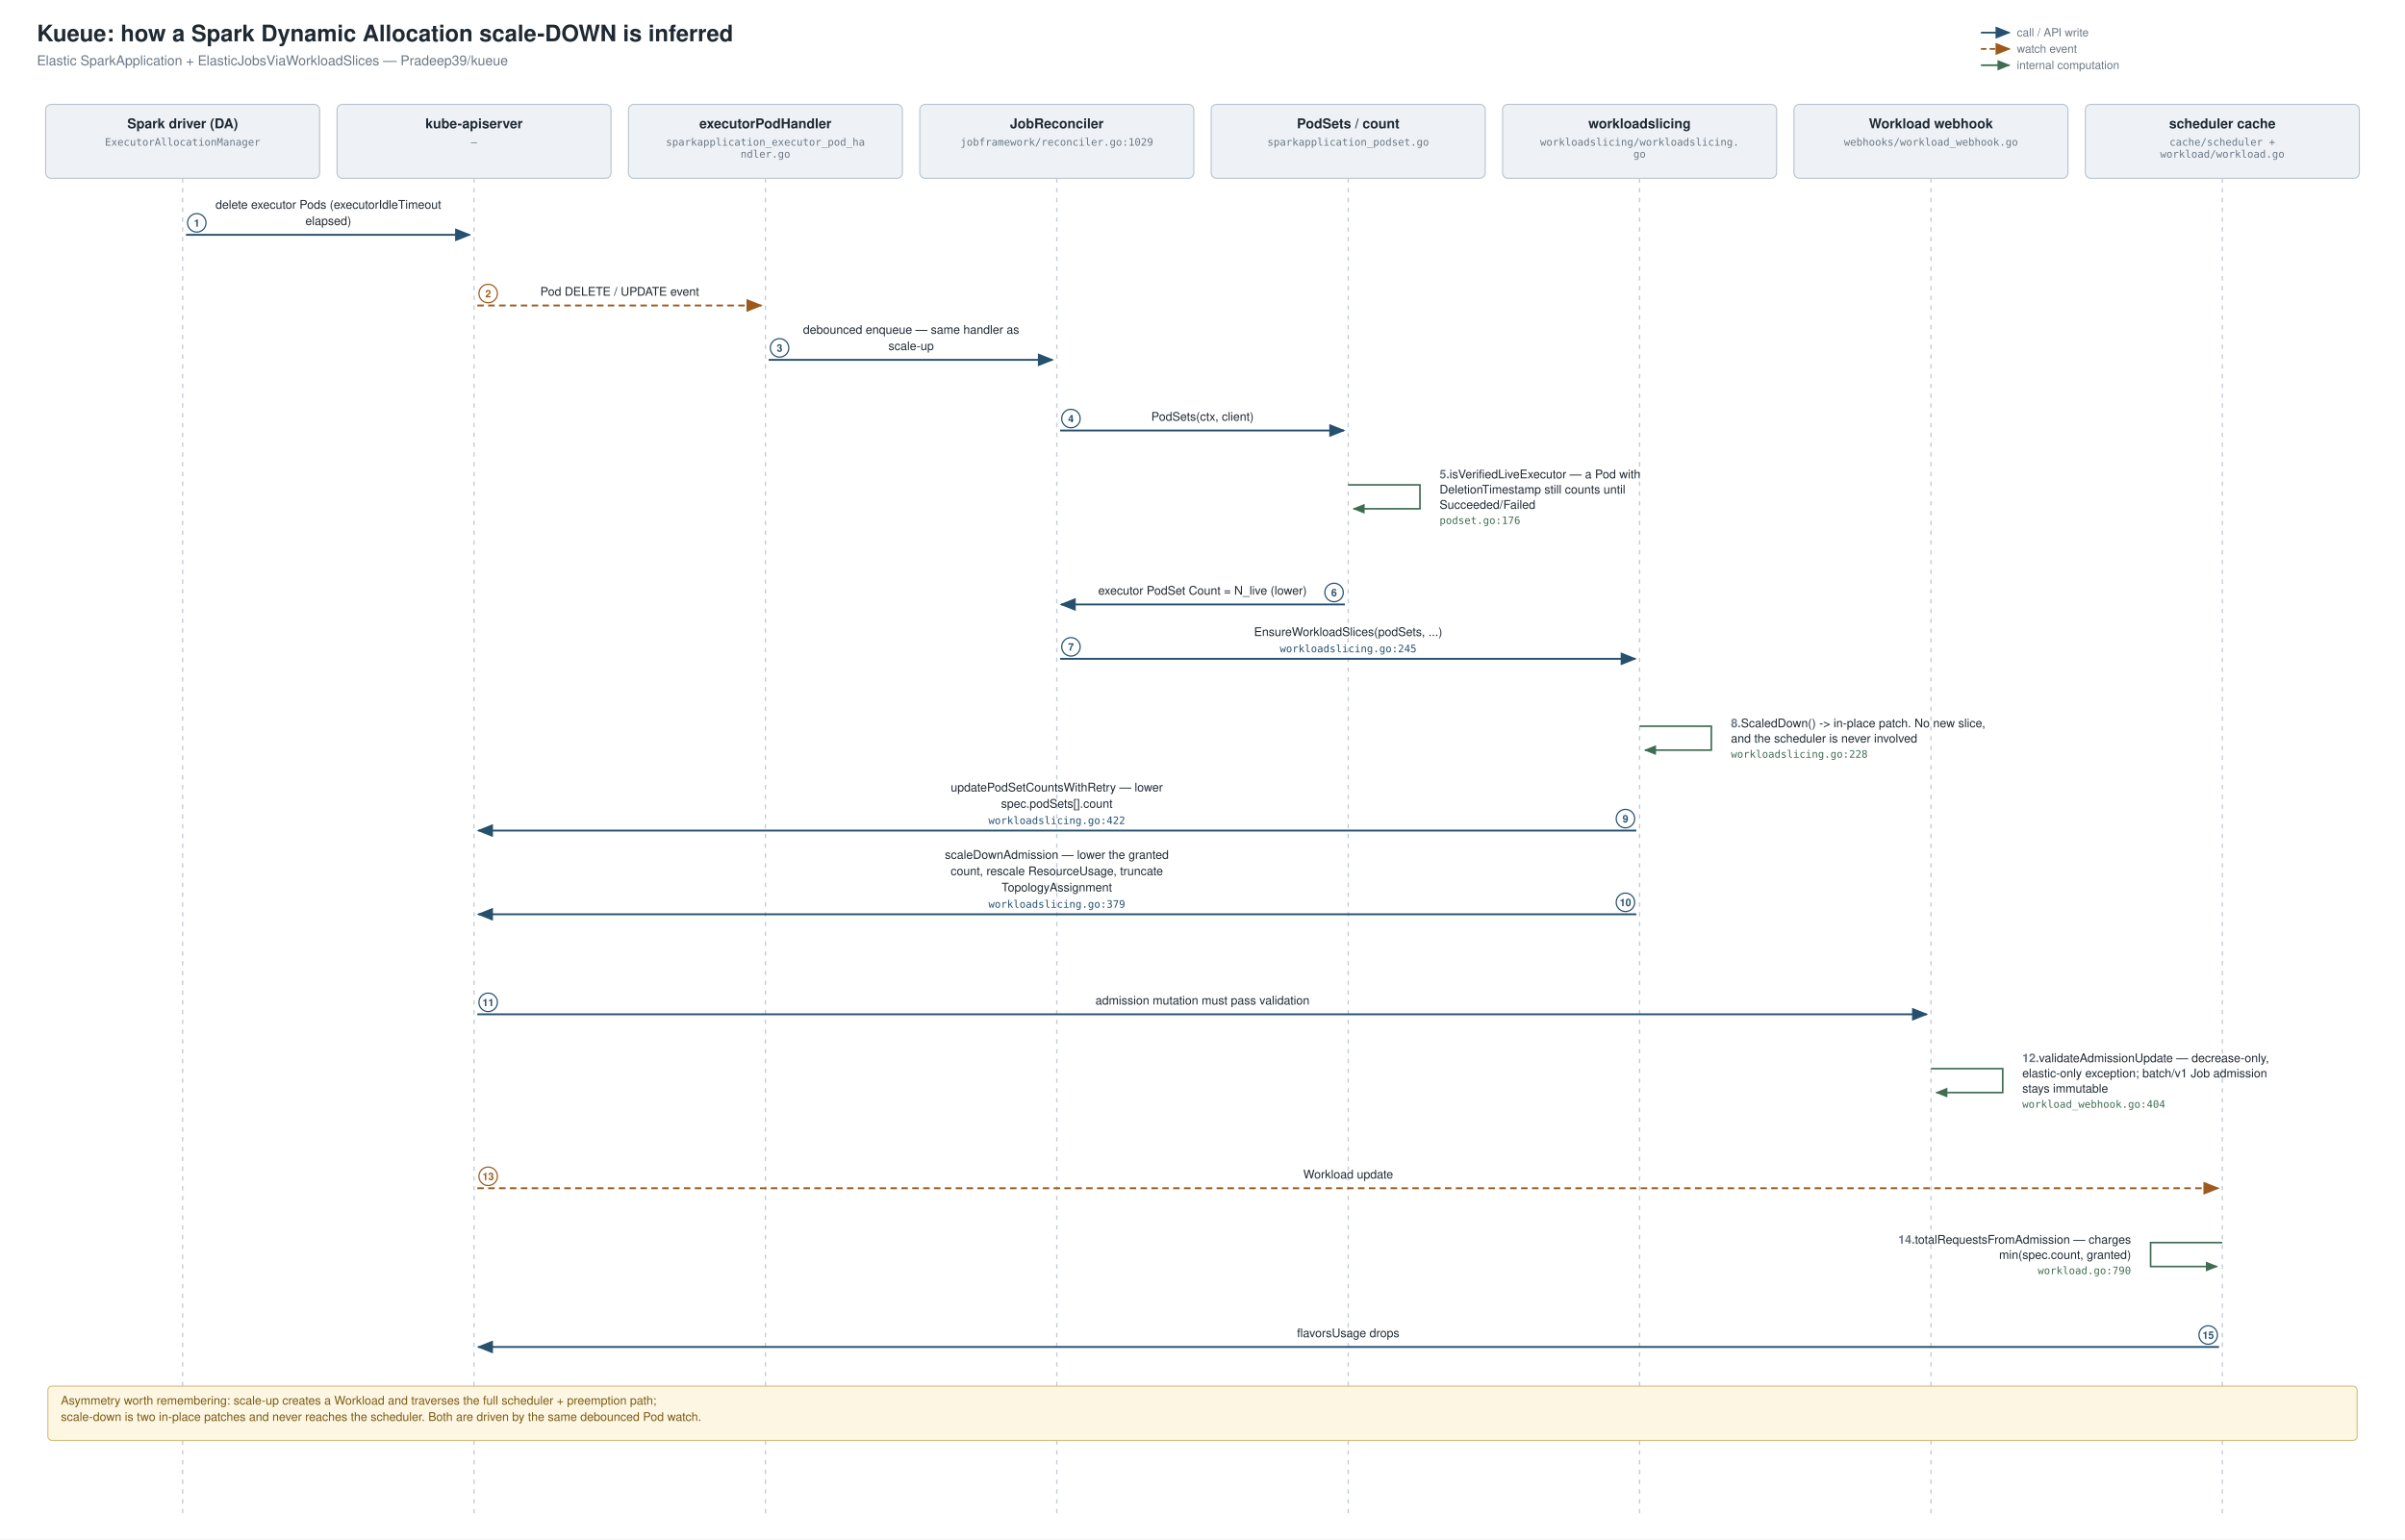
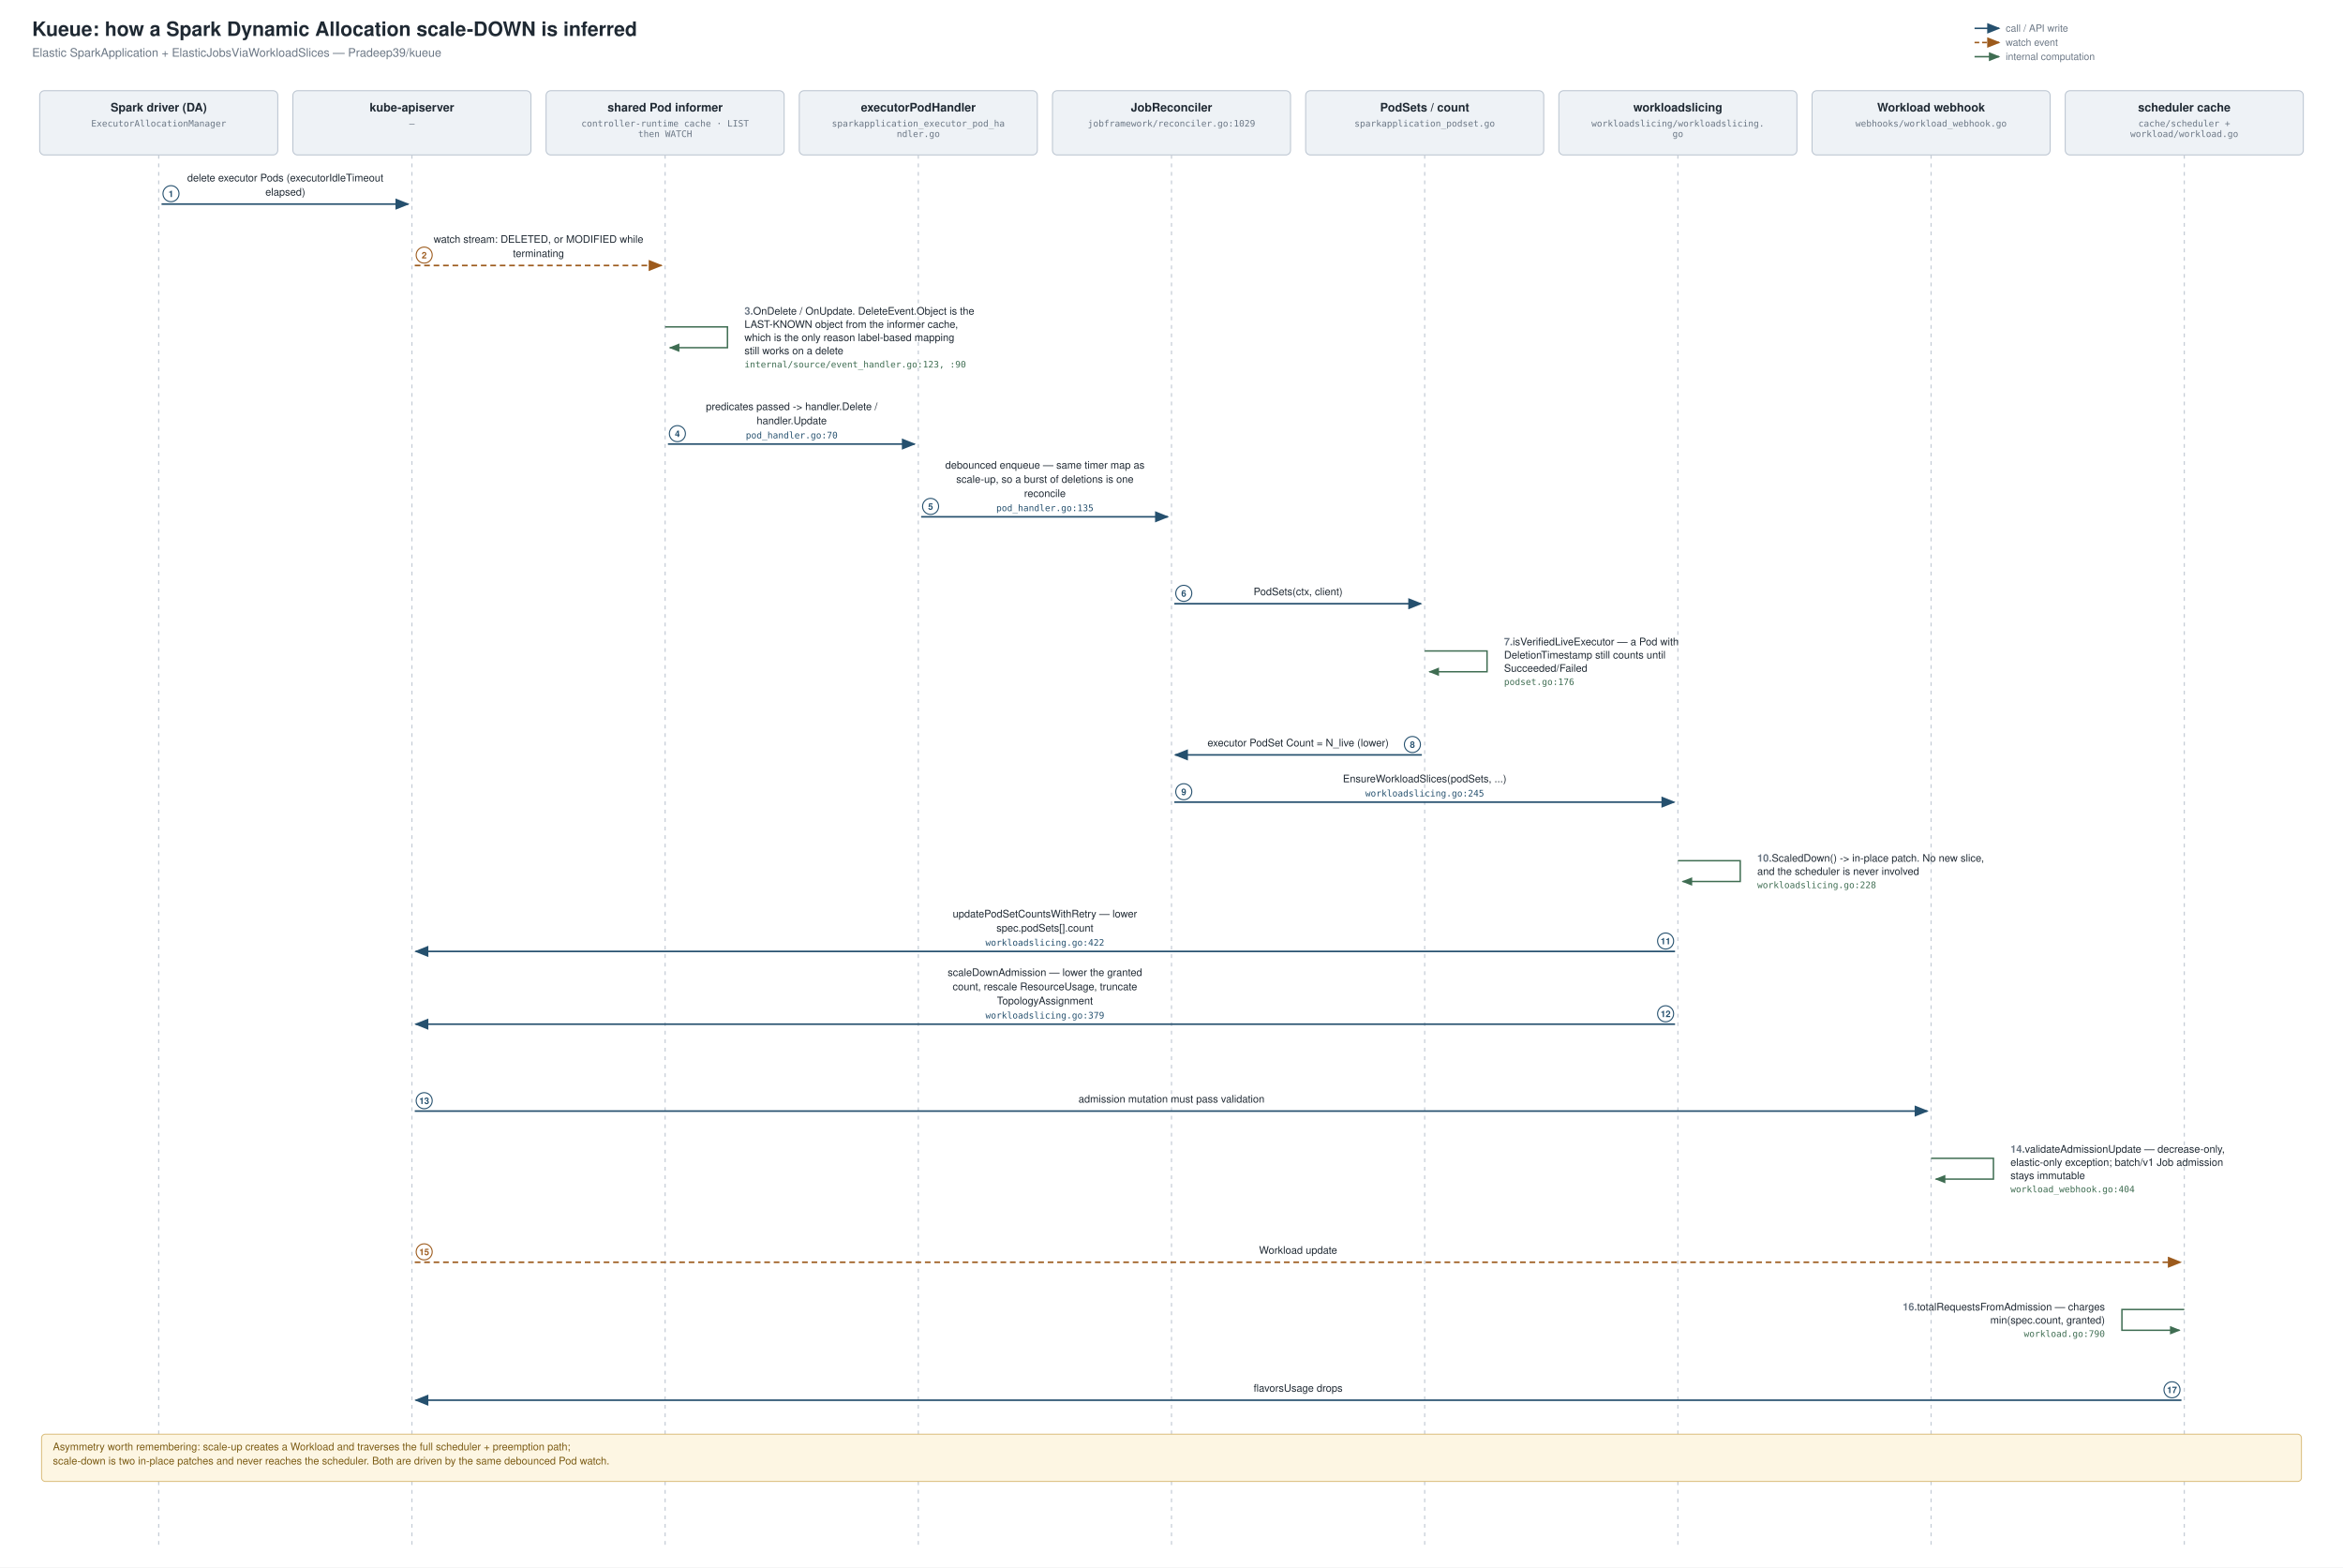
- <svg xmlns="http://www.w3.org/2000/svg" width="2212" height="1416" viewBox="0 0 2212 1416" font-family="Helvetica Neue, Helvetica, Arial, sans-serif">
+ <svg xmlns="http://www.w3.org/2000/svg" width="2480" height="1659" viewBox="0 0 2480 1659" font-family="Helvetica Neue, Helvetica, Arial, sans-serif">
  <defs>
    <marker id="ac" viewBox="0 0 10 8" refX="9" refY="4" markerWidth="9" markerHeight="7" orient="auto">
      <path d="M0 0 L10 4 L0 8 z" fill="#25506e" />
    </marker>
    <marker id="ae" viewBox="0 0 10 8" refX="9" refY="4" markerWidth="9" markerHeight="7" orient="auto">
      <path d="M0 0 L10 4 L0 8 z" fill="#9c5a1c" />
    </marker>
    <marker id="as" viewBox="0 0 10 8" refX="9" refY="4" markerWidth="8" markerHeight="6" orient="auto">
      <path d="M0 0 L10 4 L0 8 z" fill="#3f6d52" />
    </marker>
  </defs>
-   <rect width="2212" height="1416" fill="#ffffff" />
+   <rect width="2480" height="1659" fill="#ffffff" />
  <text x="34" y="38" font-size="21" font-weight="600" fill="#1f2933">Kueue: how a Spark Dynamic Allocation scale-DOWN is inferred</text>
  <text x="34" y="60" font-size="12.5" fill="#6b7785">Elastic SparkApplication + ElasticJobsViaWorkloadSlices — Pradeep39/kueue</text>
  <g font-size="10.5" fill="#6b7785">
-     <line x1="1822" y1="30" x2="1848" y2="30" stroke="#25506e" stroke-width="1.6" marker-end="url(#ac)" />
-     <text x="1855" y="33.5">call / API write</text>
-     <line x1="1822" y1="45" x2="1848" y2="45" stroke="#9c5a1c" stroke-width="1.6" marker-end="url(#ae)" stroke-dasharray="5 3" />
-     <text x="1855" y="48.5">watch event</text>
-     <line x1="1822" y1="60" x2="1848" y2="60" stroke="#3f6d52" stroke-width="1.6" marker-end="url(#as)" />
-     <text x="1855" y="63.5">internal computation</text>
+     <line x1="2090" y1="30" x2="2116" y2="30" stroke="#25506e" stroke-width="1.6" marker-end="url(#ac)" />
+     <text x="2123" y="33.5">call / API write</text>
+     <line x1="2090" y1="45" x2="2116" y2="45" stroke="#9c5a1c" stroke-width="1.6" marker-end="url(#ae)" stroke-dasharray="5 3" />
+     <text x="2123" y="48.5">watch event</text>
+     <line x1="2090" y1="60" x2="2116" y2="60" stroke="#3f6d52" stroke-width="1.6" marker-end="url(#as)" />
+     <text x="2123" y="63.5">internal computation</text>
  </g>
  <rect x="42" y="96" width="252" height="68" rx="5" fill="#eef2f6" stroke="#b9c3cf" />
  <text x="168" y="118" font-size="12.5" font-weight="600" text-anchor="middle" fill="#1f2933">Spark driver (DA)</text>
  <text x="168" y="134" font-size="9.5" font-family="Menlo, monospace" text-anchor="middle" fill="#6b7785">ExecutorAllocationManager</text>
-   <line x1="168" y1="164" x2="168" y2="1392" stroke="#c3cbd5" stroke-width="1.2" stroke-dasharray="4 5" />
+   <line x1="168" y1="164" x2="168" y2="1635" stroke="#c3cbd5" stroke-width="1.2" stroke-dasharray="4 5" />
  <rect x="310" y="96" width="252" height="68" rx="5" fill="#eef2f6" stroke="#b9c3cf" />
  <text x="436" y="118" font-size="12.5" font-weight="600" text-anchor="middle" fill="#1f2933">kube-apiserver</text>
  <text x="436" y="134" font-size="9.5" font-family="Menlo, monospace" text-anchor="middle" fill="#6b7785">—</text>
-   <line x1="436" y1="164" x2="436" y2="1392" stroke="#c3cbd5" stroke-width="1.2" stroke-dasharray="4 5" />
+   <line x1="436" y1="164" x2="436" y2="1635" stroke="#c3cbd5" stroke-width="1.2" stroke-dasharray="4 5" />
  <rect x="578" y="96" width="252" height="68" rx="5" fill="#eef2f6" stroke="#b9c3cf" />
-   <text x="704" y="118" font-size="12.5" font-weight="600" text-anchor="middle" fill="#1f2933">executorPodHandler</text>
-   <text x="704" y="134" font-size="9.5" font-family="Menlo, monospace" text-anchor="middle" fill="#6b7785">sparkapplication_executor_pod_ha</text>
-   <text x="704" y="145" font-size="9.5" font-family="Menlo, monospace" text-anchor="middle" fill="#6b7785">ndler.go</text>
-   <line x1="704" y1="164" x2="704" y2="1392" stroke="#c3cbd5" stroke-width="1.2" stroke-dasharray="4 5" />
+   <text x="704" y="118" font-size="12.5" font-weight="600" text-anchor="middle" fill="#1f2933">shared Pod informer</text>
+   <text x="704" y="134" font-size="9.5" font-family="Menlo, monospace" text-anchor="middle" fill="#6b7785">controller-runtime cache · LIST</text>
+   <text x="704" y="145" font-size="9.5" font-family="Menlo, monospace" text-anchor="middle" fill="#6b7785">then WATCH</text>
+   <line x1="704" y1="164" x2="704" y2="1635" stroke="#c3cbd5" stroke-width="1.2" stroke-dasharray="4 5" />
  <rect x="846" y="96" width="252" height="68" rx="5" fill="#eef2f6" stroke="#b9c3cf" />
-   <text x="972" y="118" font-size="12.5" font-weight="600" text-anchor="middle" fill="#1f2933">JobReconciler</text>
-   <text x="972" y="134" font-size="9.5" font-family="Menlo, monospace" text-anchor="middle" fill="#6b7785">jobframework/reconciler.go:1029</text>
-   <line x1="972" y1="164" x2="972" y2="1392" stroke="#c3cbd5" stroke-width="1.2" stroke-dasharray="4 5" />
+   <text x="972" y="118" font-size="12.5" font-weight="600" text-anchor="middle" fill="#1f2933">executorPodHandler</text>
+   <text x="972" y="134" font-size="9.5" font-family="Menlo, monospace" text-anchor="middle" fill="#6b7785">sparkapplication_executor_pod_ha</text>
+   <text x="972" y="145" font-size="9.5" font-family="Menlo, monospace" text-anchor="middle" fill="#6b7785">ndler.go</text>
+   <line x1="972" y1="164" x2="972" y2="1635" stroke="#c3cbd5" stroke-width="1.2" stroke-dasharray="4 5" />
  <rect x="1114" y="96" width="252" height="68" rx="5" fill="#eef2f6" stroke="#b9c3cf" />
-   <text x="1240" y="118" font-size="12.5" font-weight="600" text-anchor="middle" fill="#1f2933">PodSets / count</text>
-   <text x="1240" y="134" font-size="9.5" font-family="Menlo, monospace" text-anchor="middle" fill="#6b7785">sparkapplication_podset.go</text>
-   <line x1="1240" y1="164" x2="1240" y2="1392" stroke="#c3cbd5" stroke-width="1.2" stroke-dasharray="4 5" />
+   <text x="1240" y="118" font-size="12.5" font-weight="600" text-anchor="middle" fill="#1f2933">JobReconciler</text>
+   <text x="1240" y="134" font-size="9.5" font-family="Menlo, monospace" text-anchor="middle" fill="#6b7785">jobframework/reconciler.go:1029</text>
+   <line x1="1240" y1="164" x2="1240" y2="1635" stroke="#c3cbd5" stroke-width="1.2" stroke-dasharray="4 5" />
  <rect x="1382" y="96" width="252" height="68" rx="5" fill="#eef2f6" stroke="#b9c3cf" />
-   <text x="1508" y="118" font-size="12.5" font-weight="600" text-anchor="middle" fill="#1f2933">workloadslicing</text>
-   <text x="1508" y="134" font-size="9.5" font-family="Menlo, monospace" text-anchor="middle" fill="#6b7785">workloadslicing/workloadslicing.</text>
-   <text x="1508" y="145" font-size="9.5" font-family="Menlo, monospace" text-anchor="middle" fill="#6b7785">go</text>
-   <line x1="1508" y1="164" x2="1508" y2="1392" stroke="#c3cbd5" stroke-width="1.2" stroke-dasharray="4 5" />
+   <text x="1508" y="118" font-size="12.5" font-weight="600" text-anchor="middle" fill="#1f2933">PodSets / count</text>
+   <text x="1508" y="134" font-size="9.5" font-family="Menlo, monospace" text-anchor="middle" fill="#6b7785">sparkapplication_podset.go</text>
+   <line x1="1508" y1="164" x2="1508" y2="1635" stroke="#c3cbd5" stroke-width="1.2" stroke-dasharray="4 5" />
  <rect x="1650" y="96" width="252" height="68" rx="5" fill="#eef2f6" stroke="#b9c3cf" />
-   <text x="1776" y="118" font-size="12.5" font-weight="600" text-anchor="middle" fill="#1f2933">Workload webhook</text>
-   <text x="1776" y="134" font-size="9.5" font-family="Menlo, monospace" text-anchor="middle" fill="#6b7785">webhooks/workload_webhook.go</text>
-   <line x1="1776" y1="164" x2="1776" y2="1392" stroke="#c3cbd5" stroke-width="1.2" stroke-dasharray="4 5" />
+   <text x="1776" y="118" font-size="12.5" font-weight="600" text-anchor="middle" fill="#1f2933">workloadslicing</text>
+   <text x="1776" y="134" font-size="9.5" font-family="Menlo, monospace" text-anchor="middle" fill="#6b7785">workloadslicing/workloadslicing.</text>
+   <text x="1776" y="145" font-size="9.5" font-family="Menlo, monospace" text-anchor="middle" fill="#6b7785">go</text>
+   <line x1="1776" y1="164" x2="1776" y2="1635" stroke="#c3cbd5" stroke-width="1.2" stroke-dasharray="4 5" />
  <rect x="1918" y="96" width="252" height="68" rx="5" fill="#eef2f6" stroke="#b9c3cf" />
-   <text x="2044" y="118" font-size="12.5" font-weight="600" text-anchor="middle" fill="#1f2933">scheduler cache</text>
-   <text x="2044" y="134" font-size="9.5" font-family="Menlo, monospace" text-anchor="middle" fill="#6b7785">cache/scheduler +</text>
-   <text x="2044" y="145" font-size="9.5" font-family="Menlo, monospace" text-anchor="middle" fill="#6b7785">workload/workload.go</text>
-   <line x1="2044" y1="164" x2="2044" y2="1392" stroke="#c3cbd5" stroke-width="1.2" stroke-dasharray="4 5" />
+   <text x="2044" y="118" font-size="12.5" font-weight="600" text-anchor="middle" fill="#1f2933">Workload webhook</text>
+   <text x="2044" y="134" font-size="9.5" font-family="Menlo, monospace" text-anchor="middle" fill="#6b7785">webhooks/workload_webhook.go</text>
+   <line x1="2044" y1="164" x2="2044" y2="1635" stroke="#c3cbd5" stroke-width="1.2" stroke-dasharray="4 5" />
+   <rect x="2186" y="96" width="252" height="68" rx="5" fill="#eef2f6" stroke="#b9c3cf" />
+   <text x="2312" y="118" font-size="12.5" font-weight="600" text-anchor="middle" fill="#1f2933">scheduler cache</text>
+   <text x="2312" y="134" font-size="9.5" font-family="Menlo, monospace" text-anchor="middle" fill="#6b7785">cache/scheduler +</text>
+   <text x="2312" y="145" font-size="9.5" font-family="Menlo, monospace" text-anchor="middle" fill="#6b7785">workload/workload.go</text>
+   <line x1="2312" y1="164" x2="2312" y2="1635" stroke="#c3cbd5" stroke-width="1.2" stroke-dasharray="4 5" />
  <line x1="171" y1="216" x2="432" y2="216" stroke="#25506e" stroke-width="1.7" marker-end="url(#ac)" />
  <text x="302" y="192" font-size="11" text-anchor="middle" fill="#1f2933">delete executor Pods (executorIdleTimeout</text>
  <text x="302" y="207" font-size="11" text-anchor="middle" fill="#1f2933">elapsed)</text>
  <circle cx="181" cy="205" r="8.5" fill="#ffffff" stroke="#25506e" stroke-width="1.1" />
  <text x="181" y="208.5" font-size="9.5" font-weight="600" text-anchor="middle" fill="#25506e">1</text>
  <line x1="439" y1="281" x2="700" y2="281" stroke="#9c5a1c" stroke-width="1.7" marker-end="url(#ae)" stroke-dasharray="6 4" />
-   <text x="570" y="272" font-size="11" text-anchor="middle" fill="#1f2933">Pod DELETE / UPDATE event</text>
+   <text x="570" y="257" font-size="11" text-anchor="middle" fill="#1f2933">watch stream: DELETED, or MODIFIED while</text>
+   <text x="570" y="272" font-size="11" text-anchor="middle" fill="#1f2933">terminating</text>
  <circle cx="449" cy="270" r="8.5" fill="#ffffff" stroke="#9c5a1c" stroke-width="1.1" />
  <text x="449" y="273.5" font-size="9.5" font-weight="600" text-anchor="middle" fill="#9c5a1c">2</text>
-   <line x1="707" y1="331" x2="968" y2="331" stroke="#25506e" stroke-width="1.7" marker-end="url(#ac)" />
-   <text x="838" y="307" font-size="11" text-anchor="middle" fill="#1f2933">debounced enqueue — same handler as</text>
-   <text x="838" y="322" font-size="11" text-anchor="middle" fill="#1f2933">scale-up</text>
-   <circle cx="717" cy="320" r="8.5" fill="#ffffff" stroke="#25506e" stroke-width="1.1" />
-   <text x="717" y="323.5" font-size="9.5" font-weight="600" text-anchor="middle" fill="#25506e">3</text>
-   <line x1="975" y1="396" x2="1236" y2="396" stroke="#25506e" stroke-width="1.7" marker-end="url(#ac)" />
-   <text x="1106" y="387" font-size="11" text-anchor="middle" fill="#1f2933">PodSets(ctx, client)</text>
-   <circle cx="985" cy="385" r="8.5" fill="#ffffff" stroke="#25506e" stroke-width="1.1" />
-   <text x="985" y="388.5" font-size="9.5" font-weight="600" text-anchor="middle" fill="#25506e">4</text>
-   <path d="M1240 446 L1306 446 L1306 468 L1245 468" fill="none" stroke="#3f6d52" stroke-width="1.5" marker-end="url(#as)" />
-   <text x="1324" y="440" font-size="11" text-anchor="start" fill="#1f2933">
-     <tspan fill="#6b7785" font-weight="600">5. </tspan>isVerifiedLiveExecutor — a Pod with</text>
-   <text x="1324" y="454" font-size="11" text-anchor="start" fill="#1f2933">DeletionTimestamp still counts until</text>
-   <text x="1324" y="468" font-size="11" text-anchor="start" fill="#1f2933">Succeeded/Failed</text>
-   <text x="1324" y="482" font-size="9.5" font-family="Menlo, monospace" text-anchor="start" fill="#3f6d52">podset.go:176</text>
-   <line x1="1237" y1="556" x2="976" y2="556" stroke="#25506e" stroke-width="1.7" marker-end="url(#ac)" />
-   <text x="1106" y="547" font-size="11" text-anchor="middle" fill="#1f2933">executor PodSet Count = N_live (lower)</text>
-   <circle cx="1227" cy="545" r="8.5" fill="#ffffff" stroke="#25506e" stroke-width="1.1" />
-   <text x="1227" y="548.5" font-size="9.5" font-weight="600" text-anchor="middle" fill="#25506e">6</text>
-   <line x1="975" y1="606" x2="1504" y2="606" stroke="#25506e" stroke-width="1.7" marker-end="url(#ac)" />
-   <text x="1240" y="585" font-size="11" text-anchor="middle" fill="#1f2933">EnsureWorkloadSlices(podSets, ...)</text>
-   <text x="1240" y="600" font-size="9.5" font-family="Menlo, monospace" text-anchor="middle" fill="#25506e">workloadslicing.go:245</text>
-   <circle cx="985" cy="595" r="8.5" fill="#ffffff" stroke="#25506e" stroke-width="1.1" />
-   <text x="985" y="598.5" font-size="9.5" font-weight="600" text-anchor="middle" fill="#25506e">7</text>
-   <path d="M1508 668 L1574 668 L1574 690 L1513 690" fill="none" stroke="#3f6d52" stroke-width="1.5" marker-end="url(#as)" />
-   <text x="1592" y="669" font-size="11" text-anchor="start" fill="#1f2933">
-     <tspan fill="#6b7785" font-weight="600">8. </tspan>ScaledDown() -&gt; in-place patch. No new slice,</text>
-   <text x="1592" y="683" font-size="11" text-anchor="start" fill="#1f2933">and the scheduler is never involved</text>
-   <text x="1592" y="697" font-size="9.5" font-family="Menlo, monospace" text-anchor="start" fill="#3f6d52">workloadslicing.go:228</text>
-   <line x1="1505" y1="764" x2="440" y2="764" stroke="#25506e" stroke-width="1.7" marker-end="url(#ac)" />
-   <text x="972" y="728" font-size="11" text-anchor="middle" fill="#1f2933">updatePodSetCountsWithRetry — lower</text>
-   <text x="972" y="743" font-size="11" text-anchor="middle" fill="#1f2933">spec.podSets[].count</text>
-   <text x="972" y="758" font-size="9.5" font-family="Menlo, monospace" text-anchor="middle" fill="#25506e">workloadslicing.go:422</text>
-   <circle cx="1495" cy="753" r="8.5" fill="#ffffff" stroke="#25506e" stroke-width="1.1" />
-   <text x="1495" y="756.5" font-size="9.5" font-weight="600" text-anchor="middle" fill="#25506e">9</text>
-   <line x1="1505" y1="841" x2="440" y2="841" stroke="#25506e" stroke-width="1.7" marker-end="url(#ac)" />
-   <text x="972" y="790" font-size="11" text-anchor="middle" fill="#1f2933">scaleDownAdmission — lower the granted</text>
-   <text x="972" y="805" font-size="11" text-anchor="middle" fill="#1f2933">count, rescale ResourceUsage, truncate</text>
-   <text x="972" y="820" font-size="11" text-anchor="middle" fill="#1f2933">TopologyAssignment</text>
-   <text x="972" y="835" font-size="9.5" font-family="Menlo, monospace" text-anchor="middle" fill="#25506e">workloadslicing.go:379</text>
-   <circle cx="1495" cy="830" r="8.5" fill="#ffffff" stroke="#25506e" stroke-width="1.1" />
-   <text x="1495" y="833.5" font-size="9.5" font-weight="600" text-anchor="middle" fill="#25506e">10</text>
-   <line x1="439" y1="933" x2="1772" y2="933" stroke="#25506e" stroke-width="1.7" marker-end="url(#ac)" />
-   <text x="1106" y="924" font-size="11" text-anchor="middle" fill="#1f2933">admission mutation must pass validation</text>
-   <circle cx="449" cy="922" r="8.5" fill="#ffffff" stroke="#25506e" stroke-width="1.1" />
-   <text x="449" y="925.5" font-size="9.5" font-weight="600" text-anchor="middle" fill="#25506e">11</text>
-   <path d="M1776 983 L1842 983 L1842 1005 L1781 1005" fill="none" stroke="#3f6d52" stroke-width="1.5" marker-end="url(#as)" />
-   <text x="1860" y="977" font-size="11" text-anchor="start" fill="#1f2933">
-     <tspan fill="#6b7785" font-weight="600">12. </tspan>validateAdmissionUpdate — decrease-only,</text>
-   <text x="1860" y="991" font-size="11" text-anchor="start" fill="#1f2933">elastic-only exception; batch/v1 Job admission</text>
-   <text x="1860" y="1005" font-size="11" text-anchor="start" fill="#1f2933">stays immutable</text>
-   <text x="1860" y="1019" font-size="9.5" font-family="Menlo, monospace" text-anchor="start" fill="#3f6d52">workload_webhook.go:404</text>
-   <line x1="439" y1="1093" x2="2040" y2="1093" stroke="#9c5a1c" stroke-width="1.7" marker-end="url(#ae)" stroke-dasharray="6 4" />
-   <text x="1240" y="1084" font-size="11" text-anchor="middle" fill="#1f2933">Workload update</text>
-   <circle cx="449" cy="1082" r="8.5" fill="#ffffff" stroke="#9c5a1c" stroke-width="1.1" />
-   <text x="449" y="1085.5" font-size="9.5" font-weight="600" text-anchor="middle" fill="#9c5a1c">13</text>
-   <path d="M2044 1143 L1978 1143 L1978 1165 L2039 1165" fill="none" stroke="#3f6d52" stroke-width="1.5" marker-end="url(#as)" />
-   <text x="1960" y="1144" font-size="11" text-anchor="end" fill="#1f2933">
-     <tspan fill="#6b7785" font-weight="600">14. </tspan>totalRequestsFromAdmission — charges</text>
-   <text x="1960" y="1158" font-size="11" text-anchor="end" fill="#1f2933">min(spec.count, granted)</text>
-   <text x="1960" y="1172" font-size="9.5" font-family="Menlo, monospace" text-anchor="end" fill="#3f6d52">workload.go:790</text>
-   <line x1="2041" y1="1239" x2="440" y2="1239" stroke="#25506e" stroke-width="1.7" marker-end="url(#ac)" />
-   <text x="1240" y="1230" font-size="11" text-anchor="middle" fill="#1f2933">flavorsUsage drops</text>
-   <circle cx="2031" cy="1228" r="8.5" fill="#ffffff" stroke="#25506e" stroke-width="1.1" />
-   <text x="2031" y="1231.5" font-size="9.5" font-weight="600" text-anchor="middle" fill="#25506e">15</text>
-   <rect x="44" y="1275" width="2124" height="50" rx="4" fill="#fdf6e3" stroke="#d9bc7a" />
-   <text x="56" y="1292" font-size="11" fill="#7a5a12">Asymmetry worth remembering: scale-up creates a Workload and traverses the full scheduler + preemption path;</text>
-   <text x="56" y="1307" font-size="11" fill="#7a5a12">scale-down is two in-place patches and never reaches the scheduler. Both are driven by the same debounced Pod watch.</text>
+   <path d="M704 346 L770 346 L770 368 L709 368" fill="none" stroke="#3f6d52" stroke-width="1.5" marker-end="url(#as)" />
+   <text x="788" y="333" font-size="11" text-anchor="start" fill="#1f2933">
+     <tspan fill="#6b7785" font-weight="600">3. </tspan>OnDelete / OnUpdate. DeleteEvent.Object is the</text>
+   <text x="788" y="347" font-size="11" text-anchor="start" fill="#1f2933">LAST-KNOWN object from the informer cache,</text>
+   <text x="788" y="361" font-size="11" text-anchor="start" fill="#1f2933">which is the only reason label-based mapping</text>
+   <text x="788" y="375" font-size="11" text-anchor="start" fill="#1f2933">still works on a delete</text>
+   <text x="788" y="389" font-size="9.5" font-family="Menlo, monospace" text-anchor="start" fill="#3f6d52">internal/source/event_handler.go:123, :90</text>
+   <line x1="707" y1="470" x2="968" y2="470" stroke="#25506e" stroke-width="1.7" marker-end="url(#ac)" />
+   <text x="838" y="434" font-size="11" text-anchor="middle" fill="#1f2933">predicates passed -&gt; handler.Delete /</text>
+   <text x="838" y="449" font-size="11" text-anchor="middle" fill="#1f2933">handler.Update</text>
+   <text x="838" y="464" font-size="9.5" font-family="Menlo, monospace" text-anchor="middle" fill="#25506e">pod_handler.go:70</text>
+   <circle cx="717" cy="459" r="8.5" fill="#ffffff" stroke="#25506e" stroke-width="1.1" />
+   <text x="717" y="462.5" font-size="9.5" font-weight="600" text-anchor="middle" fill="#25506e">4</text>
+   <line x1="975" y1="547" x2="1236" y2="547" stroke="#25506e" stroke-width="1.7" marker-end="url(#ac)" />
+   <text x="1106" y="496" font-size="11" text-anchor="middle" fill="#1f2933">debounced enqueue — same timer map as</text>
+   <text x="1106" y="511" font-size="11" text-anchor="middle" fill="#1f2933">scale-up, so a burst of deletions is one</text>
+   <text x="1106" y="526" font-size="11" text-anchor="middle" fill="#1f2933">reconcile</text>
+   <text x="1106" y="541" font-size="9.5" font-family="Menlo, monospace" text-anchor="middle" fill="#25506e">pod_handler.go:135</text>
+   <circle cx="985" cy="536" r="8.5" fill="#ffffff" stroke="#25506e" stroke-width="1.1" />
+   <text x="985" y="539.5" font-size="9.5" font-weight="600" text-anchor="middle" fill="#25506e">5</text>
+   <line x1="1243" y1="639" x2="1504" y2="639" stroke="#25506e" stroke-width="1.7" marker-end="url(#ac)" />
+   <text x="1374" y="630" font-size="11" text-anchor="middle" fill="#1f2933">PodSets(ctx, client)</text>
+   <circle cx="1253" cy="628" r="8.5" fill="#ffffff" stroke="#25506e" stroke-width="1.1" />
+   <text x="1253" y="631.5" font-size="9.5" font-weight="600" text-anchor="middle" fill="#25506e">6</text>
+   <path d="M1508 689 L1574 689 L1574 711 L1513 711" fill="none" stroke="#3f6d52" stroke-width="1.5" marker-end="url(#as)" />
+   <text x="1592" y="683" font-size="11" text-anchor="start" fill="#1f2933">
+     <tspan fill="#6b7785" font-weight="600">7. </tspan>isVerifiedLiveExecutor — a Pod with</text>
+   <text x="1592" y="697" font-size="11" text-anchor="start" fill="#1f2933">DeletionTimestamp still counts until</text>
+   <text x="1592" y="711" font-size="11" text-anchor="start" fill="#1f2933">Succeeded/Failed</text>
+   <text x="1592" y="725" font-size="9.5" font-family="Menlo, monospace" text-anchor="start" fill="#3f6d52">podset.go:176</text>
+   <line x1="1505" y1="799" x2="1244" y2="799" stroke="#25506e" stroke-width="1.7" marker-end="url(#ac)" />
+   <text x="1374" y="790" font-size="11" text-anchor="middle" fill="#1f2933">executor PodSet Count = N_live (lower)</text>
+   <circle cx="1495" cy="788" r="8.5" fill="#ffffff" stroke="#25506e" stroke-width="1.1" />
+   <text x="1495" y="791.5" font-size="9.5" font-weight="600" text-anchor="middle" fill="#25506e">8</text>
+   <line x1="1243" y1="849" x2="1772" y2="849" stroke="#25506e" stroke-width="1.7" marker-end="url(#ac)" />
+   <text x="1508" y="828" font-size="11" text-anchor="middle" fill="#1f2933">EnsureWorkloadSlices(podSets, ...)</text>
+   <text x="1508" y="843" font-size="9.5" font-family="Menlo, monospace" text-anchor="middle" fill="#25506e">workloadslicing.go:245</text>
+   <circle cx="1253" cy="838" r="8.5" fill="#ffffff" stroke="#25506e" stroke-width="1.1" />
+   <text x="1253" y="841.5" font-size="9.5" font-weight="600" text-anchor="middle" fill="#25506e">9</text>
+   <path d="M1776 911 L1842 911 L1842 933 L1781 933" fill="none" stroke="#3f6d52" stroke-width="1.5" marker-end="url(#as)" />
+   <text x="1860" y="912" font-size="11" text-anchor="start" fill="#1f2933">
+     <tspan fill="#6b7785" font-weight="600">10. </tspan>ScaledDown() -&gt; in-place patch. No new slice,</text>
+   <text x="1860" y="926" font-size="11" text-anchor="start" fill="#1f2933">and the scheduler is never involved</text>
+   <text x="1860" y="940" font-size="9.5" font-family="Menlo, monospace" text-anchor="start" fill="#3f6d52">workloadslicing.go:228</text>
+   <line x1="1773" y1="1007" x2="440" y2="1007" stroke="#25506e" stroke-width="1.7" marker-end="url(#ac)" />
+   <text x="1106" y="971" font-size="11" text-anchor="middle" fill="#1f2933">updatePodSetCountsWithRetry — lower</text>
+   <text x="1106" y="986" font-size="11" text-anchor="middle" fill="#1f2933">spec.podSets[].count</text>
+   <text x="1106" y="1001" font-size="9.5" font-family="Menlo, monospace" text-anchor="middle" fill="#25506e">workloadslicing.go:422</text>
+   <circle cx="1763" cy="996" r="8.5" fill="#ffffff" stroke="#25506e" stroke-width="1.1" />
+   <text x="1763" y="999.5" font-size="9.5" font-weight="600" text-anchor="middle" fill="#25506e">11</text>
+   <line x1="1773" y1="1084" x2="440" y2="1084" stroke="#25506e" stroke-width="1.7" marker-end="url(#ac)" />
+   <text x="1106" y="1033" font-size="11" text-anchor="middle" fill="#1f2933">scaleDownAdmission — lower the granted</text>
+   <text x="1106" y="1048" font-size="11" text-anchor="middle" fill="#1f2933">count, rescale ResourceUsage, truncate</text>
+   <text x="1106" y="1063" font-size="11" text-anchor="middle" fill="#1f2933">TopologyAssignment</text>
+   <text x="1106" y="1078" font-size="9.5" font-family="Menlo, monospace" text-anchor="middle" fill="#25506e">workloadslicing.go:379</text>
+   <circle cx="1763" cy="1073" r="8.5" fill="#ffffff" stroke="#25506e" stroke-width="1.1" />
+   <text x="1763" y="1076.5" font-size="9.5" font-weight="600" text-anchor="middle" fill="#25506e">12</text>
+   <line x1="439" y1="1176" x2="2040" y2="1176" stroke="#25506e" stroke-width="1.7" marker-end="url(#ac)" />
+   <text x="1240" y="1167" font-size="11" text-anchor="middle" fill="#1f2933">admission mutation must pass validation</text>
+   <circle cx="449" cy="1165" r="8.5" fill="#ffffff" stroke="#25506e" stroke-width="1.1" />
+   <text x="449" y="1168.5" font-size="9.5" font-weight="600" text-anchor="middle" fill="#25506e">13</text>
+   <path d="M2044 1226 L2110 1226 L2110 1248 L2049 1248" fill="none" stroke="#3f6d52" stroke-width="1.5" marker-end="url(#as)" />
+   <text x="2128" y="1220" font-size="11" text-anchor="start" fill="#1f2933">
+     <tspan fill="#6b7785" font-weight="600">14. </tspan>validateAdmissionUpdate — decrease-only,</text>
+   <text x="2128" y="1234" font-size="11" text-anchor="start" fill="#1f2933">elastic-only exception; batch/v1 Job admission</text>
+   <text x="2128" y="1248" font-size="11" text-anchor="start" fill="#1f2933">stays immutable</text>
+   <text x="2128" y="1262" font-size="9.5" font-family="Menlo, monospace" text-anchor="start" fill="#3f6d52">workload_webhook.go:404</text>
+   <line x1="439" y1="1336" x2="2308" y2="1336" stroke="#9c5a1c" stroke-width="1.7" marker-end="url(#ae)" stroke-dasharray="6 4" />
+   <text x="1374" y="1327" font-size="11" text-anchor="middle" fill="#1f2933">Workload update</text>
+   <circle cx="449" cy="1325" r="8.5" fill="#ffffff" stroke="#9c5a1c" stroke-width="1.1" />
+   <text x="449" y="1328.5" font-size="9.5" font-weight="600" text-anchor="middle" fill="#9c5a1c">15</text>
+   <path d="M2312 1386 L2246 1386 L2246 1408 L2307 1408" fill="none" stroke="#3f6d52" stroke-width="1.5" marker-end="url(#as)" />
+   <text x="2228" y="1387" font-size="11" text-anchor="end" fill="#1f2933">
+     <tspan fill="#6b7785" font-weight="600">16. </tspan>totalRequestsFromAdmission — charges</text>
+   <text x="2228" y="1401" font-size="11" text-anchor="end" fill="#1f2933">min(spec.count, granted)</text>
+   <text x="2228" y="1415" font-size="9.5" font-family="Menlo, monospace" text-anchor="end" fill="#3f6d52">workload.go:790</text>
+   <line x1="2309" y1="1482" x2="440" y2="1482" stroke="#25506e" stroke-width="1.7" marker-end="url(#ac)" />
+   <text x="1374" y="1473" font-size="11" text-anchor="middle" fill="#1f2933">flavorsUsage drops</text>
+   <circle cx="2299" cy="1471" r="8.5" fill="#ffffff" stroke="#25506e" stroke-width="1.1" />
+   <text x="2299" y="1474.5" font-size="9.5" font-weight="600" text-anchor="middle" fill="#25506e">17</text>
+   <rect x="44" y="1518" width="2392" height="50" rx="4" fill="#fdf6e3" stroke="#d9bc7a" />
+   <text x="56" y="1535" font-size="11" fill="#7a5a12">Asymmetry worth remembering: scale-up creates a Workload and traverses the full scheduler + preemption path;</text>
+   <text x="56" y="1550" font-size="11" fill="#7a5a12">scale-down is two in-place patches and never reaches the scheduler. Both are driven by the same debounced Pod watch.</text>
</svg>
